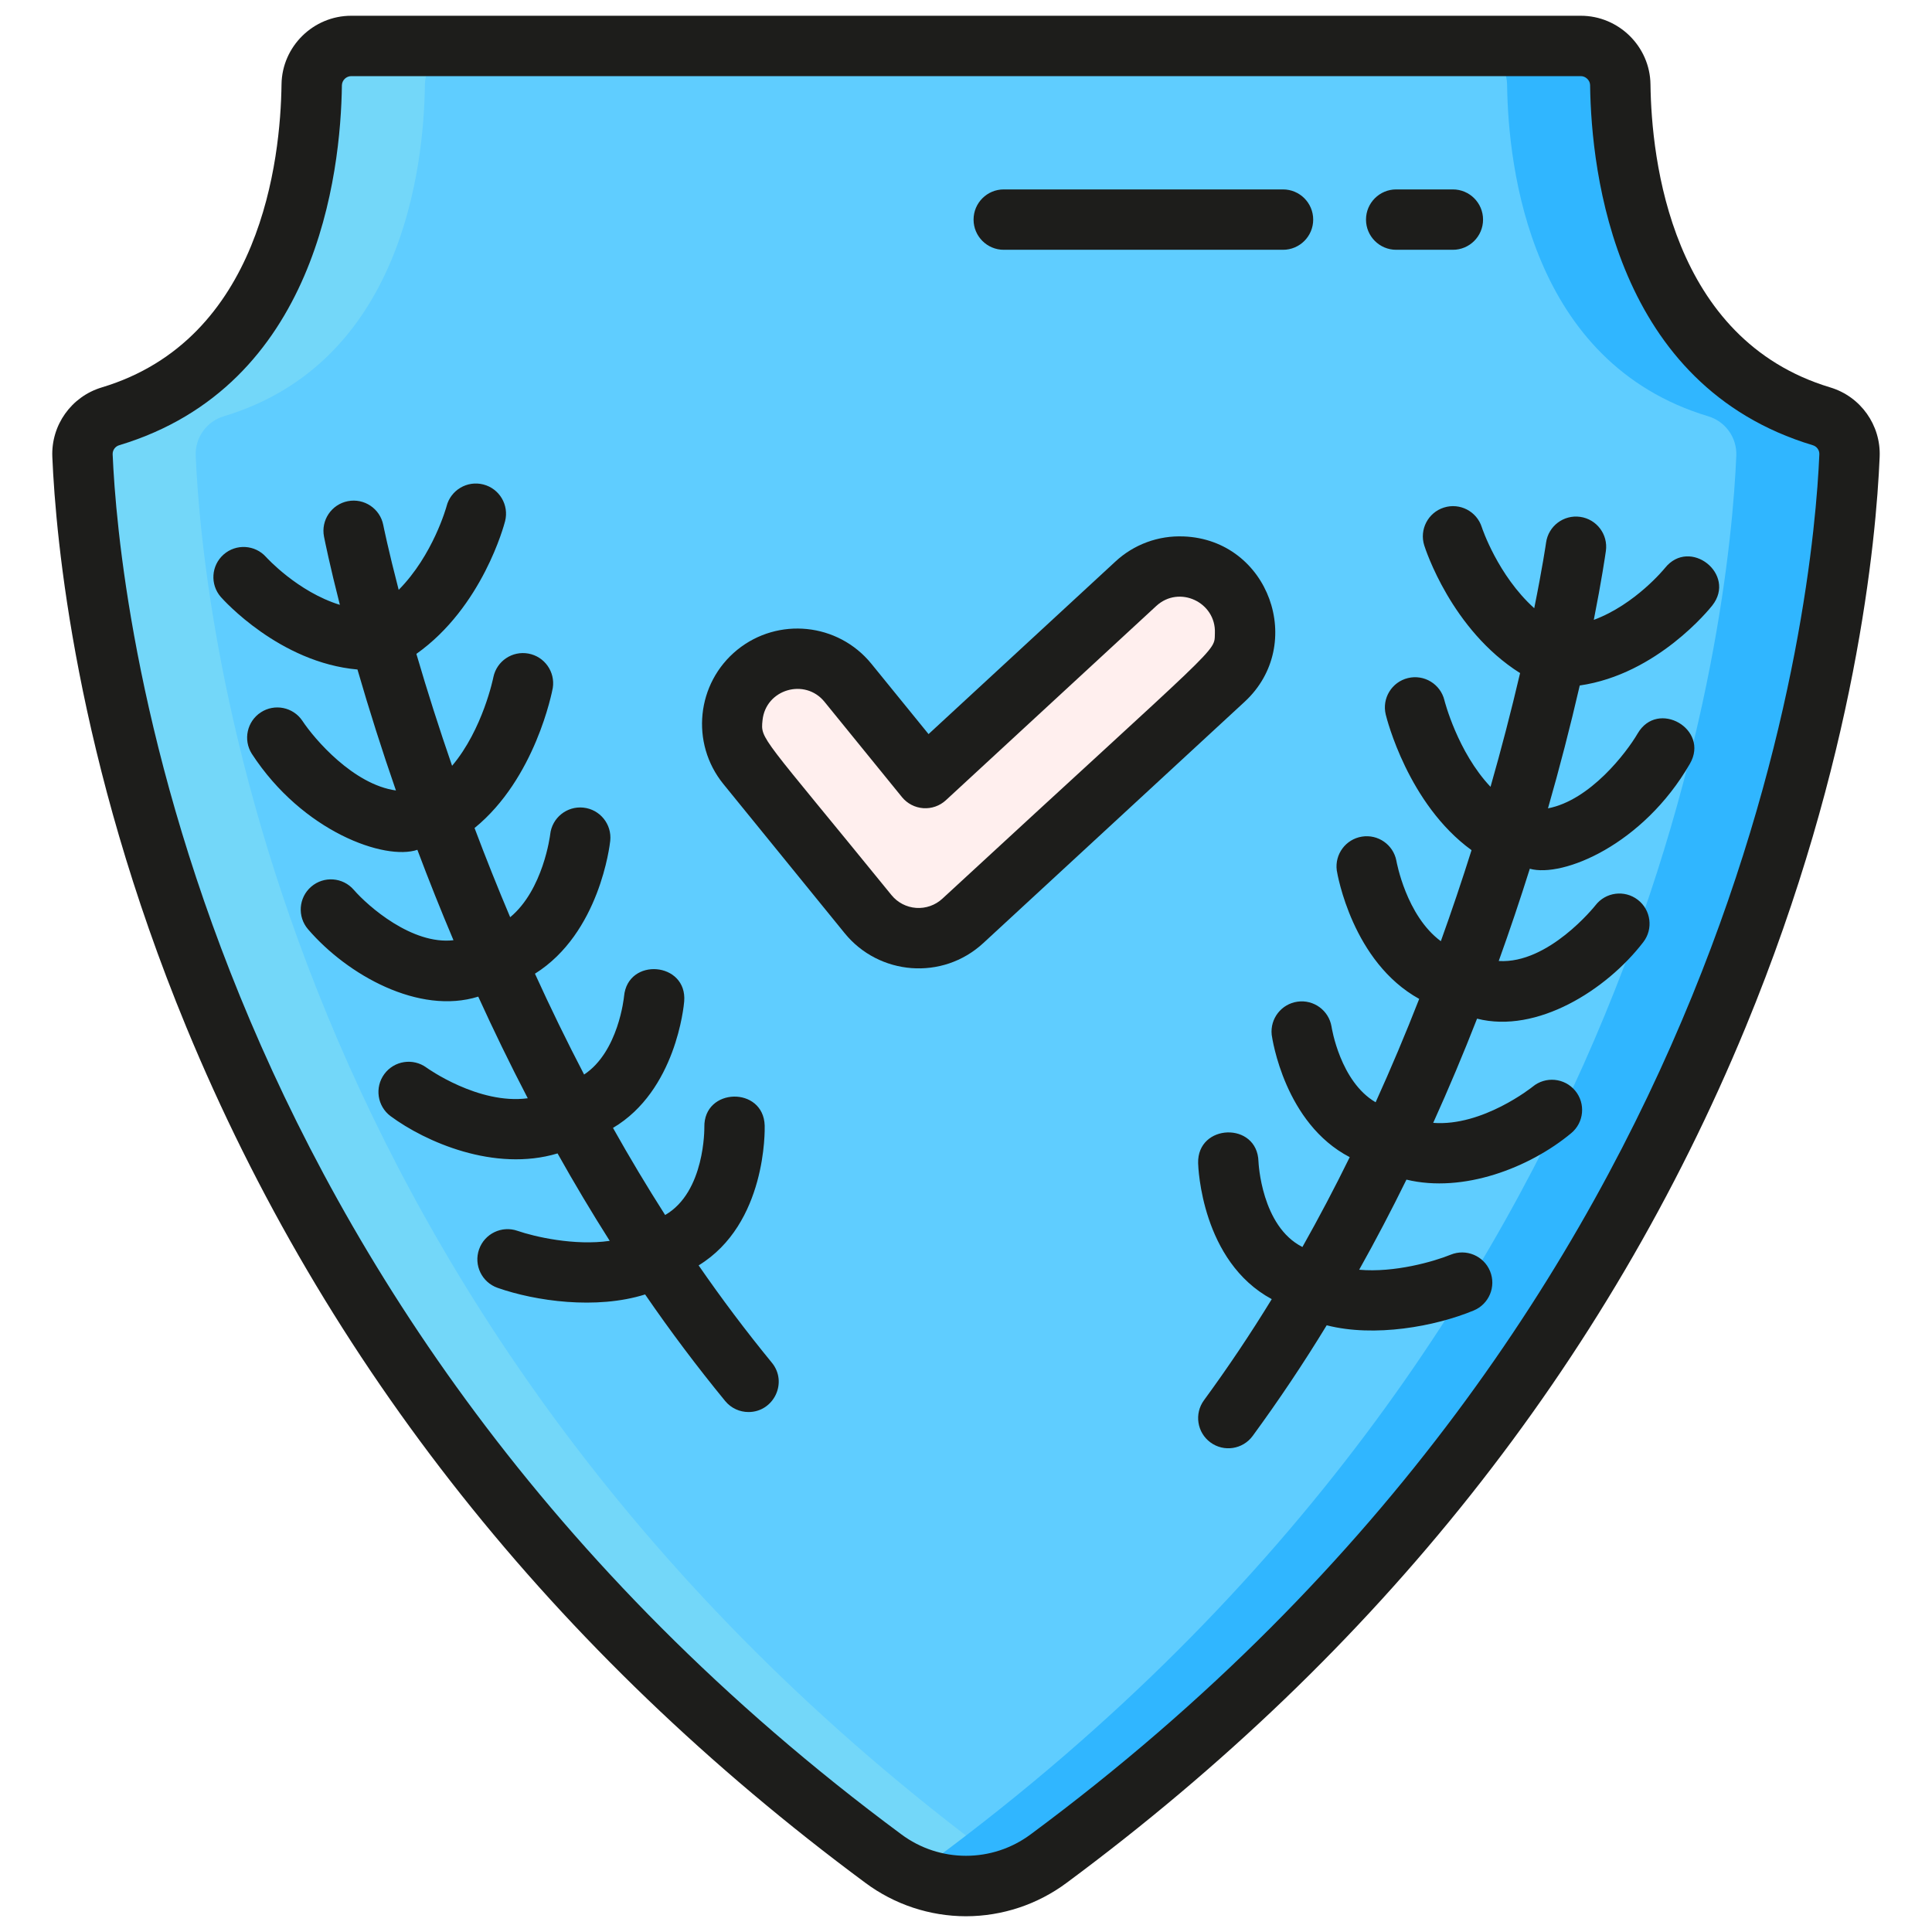
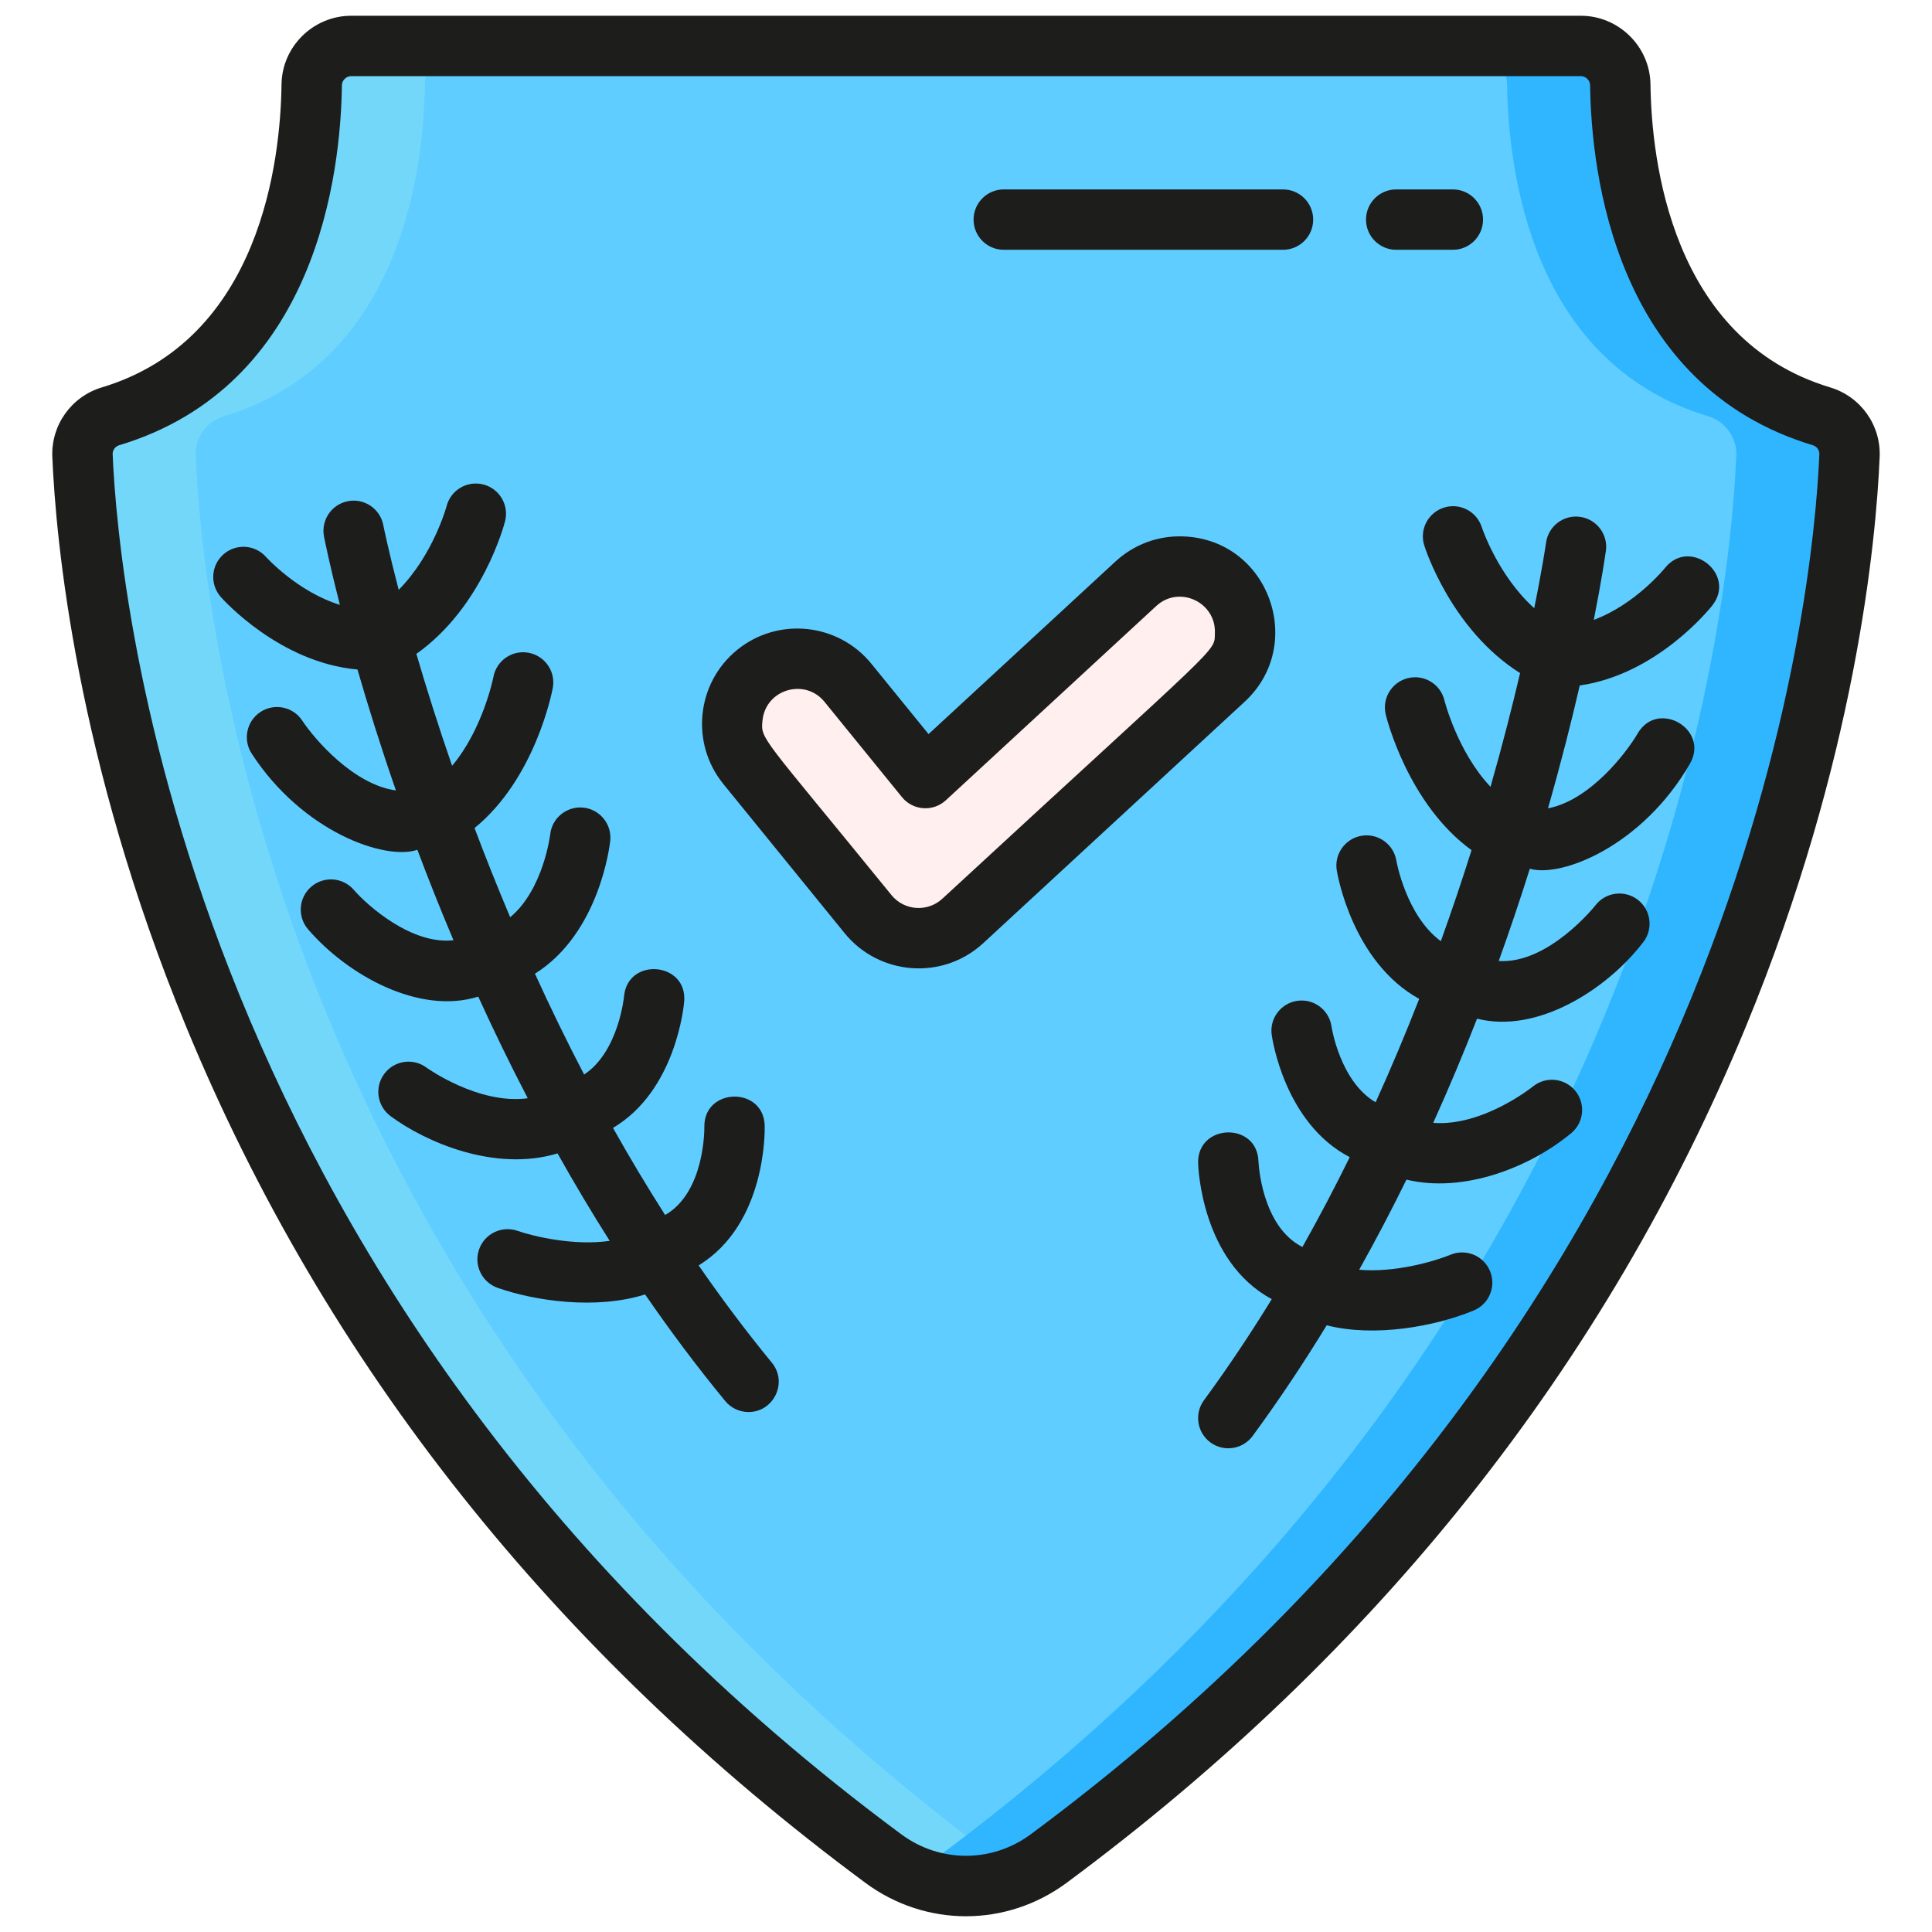
- <svg xmlns="http://www.w3.org/2000/svg" width="120" height="120" fill="none">
-   <path d="M113.135 25.858c-11.047-3.326-12.428-15.396-12.496-20.595-.017-1.327-1.125-2.41-2.452-2.41H21.813c-1.327 0-2.435 1.083-2.452 2.41-.068 5.2-1.449 17.27-12.496 20.595a2.442 2.442 0 00-1.742 2.439c.415 9.82 4.813 53.852 49.739 87.139a8.614 8.614 0 0010.276 0c44.926-33.287 49.324-77.32 49.739-87.14a2.443 2.443 0 00-1.742-2.438z" fill="#5FCDFF" />
-   <path d="M63.516 116.385a8.62 8.62 0 01-8.654-.946C9.938 82.148 5.536 38.119 5.123 28.298a2.45 2.45 0 011.744-2.442C17.911 22.532 19.294 10.462 19.36 5.264a2.465 2.465 0 012.452-2.41h7.031c-1.326 0-2.433 1.083-2.451 2.41-.066 5.198-1.449 17.268-12.493 20.592a2.45 2.45 0 00-1.743 2.442c.412 9.82 4.814 53.85 49.739 87.141a8.333 8.333 0 001.622.946z" fill="#73D7F9" />
-   <path d="M114.877 28.298c-.413 9.82-4.815 53.85-49.74 87.141a8.62 8.62 0 01-8.653.946 8.329 8.329 0 001.622-.946c44.925-33.291 49.327-77.32 49.739-87.141a2.45 2.45 0 00-1.743-2.442C95.058 22.532 93.675 10.462 93.609 5.264c-.018-1.327-1.125-2.41-2.451-2.41h7.031a2.464 2.464 0 012.452 2.41c.065 5.198 1.448 17.268 12.492 20.592a2.451 2.451 0 011.744 2.442z" fill="#30B6FF" />
-   <path d="M57.057 58.272a4.047 4.047 0 01-3.14-1.494l-7.534-9.265a4.047 4.047 0 116.28-5.107l4.815 5.922 13.066-12.065a4.047 4.047 0 115.491 5.947L59.803 57.198a4.05 4.05 0 01-2.746 1.073z" fill="#FFEFEE" />
-   <path d="M86.72 15.515h3.52a1.875 1.875 0 000-3.75h-3.52a1.875 1.875 0 000 3.75zm-24.375 0H79.69a1.875 1.875 0 000-3.75H62.345a1.875 1.875 0 000 3.75zm11.18 17.805a5.855 5.855 0 00-4.253 1.566l-11.598 10.71-3.555-4.373a5.93 5.93 0 00-8.331-.858 5.929 5.929 0 00-.86 8.33l7.535 9.267c2.128 2.618 6.072 2.96 8.612.614l16.233-14.989c3.837-3.544 1.51-10.057-3.783-10.268zm-14.994 22.5a2.173 2.173 0 01-3.16-.225c-8.142-10.014-8.134-9.643-8.009-10.86.2-1.93 2.636-2.634 3.847-1.147l4.814 5.922a1.876 1.876 0 002.727.194L71.816 37.64c1.428-1.32 3.72-.23 3.643 1.682-.048 1.244.643.272-16.928 16.498z" fill="#1D1D1B" />
-   <path d="M113.676 24.062c-9.891-2.977-11.101-14.155-11.162-18.823-.031-2.35-1.972-4.26-4.327-4.26H21.813c-2.355 0-4.296 1.91-4.327 4.26-.061 4.668-1.271 15.847-11.162 18.823a4.316 4.316 0 00-3.074 4.314c.215 5.108 1.458 18.785 8.317 35.406 8.643 20.942 22.834 38.828 42.178 53.161A10.486 10.486 0 0060 119.022a10.49 10.49 0 006.254-2.079c19.344-14.333 33.535-32.219 42.178-53.161 6.859-16.621 8.102-30.297 8.317-35.406a4.314 4.314 0 00-3.073-4.314zM64.022 113.93a6.72 6.72 0 01-8.044 0C11.408 80.907 7.356 36.736 6.997 28.217a.569.569 0 01.409-.564c12.266-3.692 13.758-16.87 13.83-22.365a.589.589 0 01.577-.56h76.374c.303 0 .574.262.577.56.072 5.494 1.564 18.673 13.83 22.365.252.076.42.308.409.564-.359 8.52-4.412 52.69-48.98 85.713z" fill="#1D1D1B" />
-   <path d="M43.393 78.596c4.222-2.582 4.111-8.414 4.103-8.683-.07-2.457-3.799-2.378-3.748.1 0 .043.051 4.025-2.435 5.453a111.336 111.336 0 01-3.239-5.41c3.916-2.316 4.401-7.597 4.422-7.852.204-2.462-3.513-2.773-3.736-.316-.004.04-.34 3.442-2.48 4.853a131.048 131.048 0 01-3.053-6.263c4.015-2.517 4.648-7.994 4.676-8.252a1.875 1.875 0 10-3.73-.396c-.004.04-.427 3.434-2.485 5.14a147.642 147.642 0 01-2.213-5.54c3.777-3.074 4.814-8.456 4.86-8.701a1.876 1.876 0 00-3.688-.682c-.007.04-.652 3.251-2.567 5.518a151.387 151.387 0 01-2.218-6.951c4.107-2.913 5.452-8.018 5.51-8.242a1.875 1.875 0 00-3.635-.928c-.009.036-.833 3.033-2.974 5.193-.647-2.492-.945-3.965-.958-4.03a1.874 1.874 0 10-3.68.725c.053.263.36 1.788.985 4.236-2.625-.81-4.559-2.943-4.587-2.974a1.875 1.875 0 00-2.81 2.483c.157.178 3.652 4.08 8.49 4.507a150.818 150.818 0 002.389 7.513c-2.636-.365-5.058-3.183-5.817-4.336a1.875 1.875 0 00-3.138 2.052c3.173 4.875 8.294 6.648 10.287 5.97a148.387 148.387 0 002.242 5.616c-2.57.296-5.305-2.11-6.192-3.13a1.875 1.875 0 00-2.84 2.45c2.453 2.851 6.899 5.331 10.571 4.183.943 2.07 1.965 4.181 3.075 6.313-3.064.411-6.26-1.882-6.296-1.908a1.875 1.875 0 00-2.227 3.017c2.159 1.599 6.456 3.493 10.374 2.317a115.88 115.88 0 003.24 5.431c-2.19.317-4.675-.258-5.726-.622a1.875 1.875 0 00-1.239 3.54c2.348.825 6.131 1.365 9.163.41a97.137 97.137 0 004.974 6.62c.37.45.908.684 1.449.684 1.566 0 2.458-1.837 1.448-3.066a92.207 92.207 0 01-4.547-6.042zm60.017-43.312c-.023.029-1.839 2.262-4.416 3.217.489-2.476.712-4.014.75-4.28a1.875 1.875 0 00-3.714-.522c-.009.066-.226 1.554-.736 4.078-2.268-2.045-3.245-4.994-3.256-5.03a1.874 1.874 0 00-3.575 1.131c.069.22 1.692 5.245 5.952 7.929a150.47 150.47 0 01-1.836 7.064c-2.047-2.163-2.854-5.337-2.864-5.376a1.874 1.874 0 00-3.644.887c.059.242 1.389 5.56 5.329 8.423a148.423 148.423 0 01-1.907 5.654c-2.151-1.587-2.752-4.94-2.763-5.004a1.876 1.876 0 00-3.701.605c.041.257.973 5.69 5.12 7.984a131.505 131.505 0 01-2.706 6.42c-2.2-1.284-2.73-4.631-2.741-4.708a1.876 1.876 0 00-3.714.52c.035.253.81 5.5 4.846 7.597a111.55 111.55 0 01-2.938 5.58c-2.551-1.286-2.727-5.242-2.73-5.311-.074-2.489-3.812-2.36-3.748.105.007.268.217 6.097 4.573 8.445a91.337 91.337 0 01-4.21 6.28 1.875 1.875 0 003.023 2.219 97.344 97.344 0 004.6-6.875c2.962.76 6.718.08 9.13-.919a1.873 1.873 0 001.015-2.445 1.877 1.877 0 00-2.446-1.02c-1.03.42-3.479 1.13-5.682.934a116.422 116.422 0 002.936-5.597c3.522.851 7.64-.731 10.233-2.885a1.874 1.874 0 10-2.394-2.887c-.034.028-3.11 2.483-6.177 2.246a134.04 134.04 0 002.724-6.472c3.71.946 8.033-1.768 10.325-4.755a1.874 1.874 0 10-2.971-2.286c-.03.039-2.914 3.658-6.008 3.459a148.5 148.5 0 001.93-5.73c2.04.57 7.035-1.476 9.946-6.524 1.232-2.14-2-4.016-3.247-1.877-.695 1.193-2.954 4.147-5.57 4.65a149.583 149.583 0 001.973-7.631c4.808-.692 8.084-4.781 8.231-4.969 1.527-1.938-1.398-4.257-2.942-2.324z" fill="#1D1D1B" />
+ <svg xmlns="http://www.w3.org/2000/svg" width="120" height="120" viewBox="0 0 120 120" fill="none">
+   <path d="M113.135 25.858C102.088 22.532 100.707 10.463 100.639 5.263C100.622 3.936 99.514 2.853 98.187 2.853H21.813C20.486 2.853 19.378 3.936 19.361 5.263C19.293 10.463 17.912 22.532 6.865 25.858C5.796 26.179 5.076 27.181 5.123 28.297C5.538 38.117 9.936 82.149 54.862 115.436C57.921 117.703 62.079 117.703 65.138 115.436C110.064 82.149 114.462 38.117 114.877 28.297C114.924 27.181 114.204 26.18 113.135 25.858Z" fill="#5FCDFF" />
+   <path d="M63.516 116.385C60.717 117.637 57.408 117.323 54.862 115.439C9.938 82.148 5.536 38.118 5.123 28.298C5.077 27.182 5.798 26.179 6.867 25.856C17.911 22.532 19.294 10.462 19.359 5.264C19.378 3.937 20.484 2.854 21.811 2.854H28.842C27.516 2.854 26.409 3.937 26.391 5.264C26.325 10.462 24.942 22.532 13.898 25.856C12.83 26.179 12.108 27.182 12.155 28.298C12.567 38.118 16.969 82.148 61.894 115.439C62.405 115.818 62.948 116.137 63.516 116.385Z" fill="#73D7F9" />
+   <path d="M114.877 28.298C114.464 38.118 110.062 82.148 65.138 115.439C62.592 117.323 59.283 117.637 56.484 116.385C57.052 116.137 57.595 115.818 58.106 115.439C103.031 82.148 107.433 38.118 107.845 28.298C107.892 27.182 107.17 26.179 106.102 25.856C95.058 22.532 93.675 10.462 93.609 5.264C93.591 3.937 92.484 2.854 91.158 2.854H98.189C99.516 2.854 100.622 3.937 100.641 5.264C100.706 10.462 102.089 22.532 113.133 25.856C114.202 26.179 114.923 27.182 114.877 28.298Z" fill="#30B6FF" />
+   <path d="M57.057 58.272C56.961 58.272 56.865 58.269 56.768 58.262C55.654 58.182 54.622 57.645 53.917 56.778L46.383 47.513C44.973 45.778 45.236 43.23 46.97 41.819C48.706 40.409 51.254 40.673 52.664 42.406L57.478 48.328L70.544 36.263C72.186 34.746 74.746 34.849 76.263 36.491C77.779 38.133 77.677 40.693 76.035 42.209L59.803 57.199C59.052 57.891 58.071 58.272 57.057 58.272Z" fill="#FFEFEE" />
+   <path d="M86.72 15.515H90.239C91.275 15.515 92.114 14.675 92.114 13.64C92.114 12.604 91.275 11.765 90.239 11.765H86.72C85.685 11.765 84.845 12.604 84.845 13.64C84.845 14.675 85.685 15.515 86.72 15.515Z" fill="#1D1D1B" />
+   <path d="M62.345 15.515H79.689C80.724 15.515 81.564 14.675 81.564 13.64C81.564 12.604 80.724 11.765 79.689 11.765H62.345C61.31 11.765 60.47 12.604 60.47 13.64C60.47 14.675 61.31 15.515 62.345 15.515Z" fill="#1D1D1B" />
+   <path d="M73.525 33.319C71.937 33.253 70.434 33.812 69.272 34.886L57.674 45.596L54.119 41.223C52.058 38.691 48.322 38.305 45.788 40.365C43.254 42.424 42.869 46.162 44.929 48.696L52.462 57.962C54.591 60.58 58.535 60.922 61.075 58.577L77.308 43.587C81.145 40.044 78.818 33.53 73.525 33.319ZM58.531 55.821C57.612 56.669 56.163 56.57 55.371 55.596C47.229 45.582 47.237 45.953 47.362 44.737C47.562 42.806 49.998 42.102 51.209 43.589L56.023 49.511C56.705 50.35 57.956 50.439 58.75 49.705L71.816 37.641C73.244 36.321 75.537 37.41 75.459 39.323C75.411 40.567 76.102 39.595 58.531 55.821V55.821Z" fill="#1D1D1B" />
+   <path d="M113.676 24.062C103.785 21.085 102.575 9.907 102.514 5.239C102.483 2.89 100.542 0.979 98.187 0.979H21.813C19.458 0.979 17.517 2.89 17.486 5.239C17.425 9.907 16.215 21.086 6.324 24.062C4.431 24.632 3.167 26.406 3.25 28.376C3.465 33.484 4.708 47.161 11.567 63.782C20.21 84.724 34.401 102.61 53.745 116.943C55.616 118.329 57.808 119.022 60 119.022C62.192 119.022 64.384 118.328 66.254 116.943C85.598 102.61 99.789 84.724 108.432 63.782C115.291 47.161 116.534 33.485 116.749 28.376C116.833 26.406 115.569 24.632 113.676 24.062V24.062ZM64.022 113.93C61.616 115.712 58.384 115.712 55.978 113.93C11.409 80.907 7.356 36.736 6.997 28.217C6.986 27.961 7.154 27.729 7.406 27.653C19.672 23.961 21.164 10.782 21.236 5.288C21.239 4.99 21.509 4.728 21.813 4.728H98.187C98.49 4.728 98.761 4.99 98.764 5.288C98.836 10.782 100.328 23.961 112.594 27.653C112.846 27.729 113.014 27.961 113.003 28.217C112.644 36.736 108.591 80.907 64.022 113.93V113.93Z" fill="#1D1D1B" />
+   <path d="M43.393 78.596C47.615 76.014 47.505 70.182 47.496 69.913C47.427 67.456 43.697 67.535 43.748 70.013C43.749 70.056 43.799 74.038 41.313 75.466C40.169 73.674 39.09 71.865 38.074 70.056C41.99 67.74 42.475 62.459 42.496 62.204C42.7 59.742 38.983 59.431 38.76 61.888C38.756 61.927 38.419 65.33 36.281 66.741C35.18 64.63 34.163 62.533 33.227 60.478C37.242 57.961 37.875 52.484 37.903 52.226C38.012 51.196 37.266 50.273 36.236 50.163C35.211 50.056 34.283 50.799 34.174 51.83C34.169 51.87 33.746 55.264 31.688 56.971C30.882 55.065 30.144 53.21 29.475 51.431C33.252 48.356 34.289 42.974 34.334 42.729C34.523 41.711 33.85 40.733 32.832 40.544C31.815 40.354 30.835 41.028 30.647 42.047C30.64 42.086 29.995 45.298 28.08 47.565C27.191 44.993 26.457 42.648 25.862 40.614C29.969 37.701 31.314 32.596 31.371 32.372C31.627 31.369 31.021 30.348 30.018 30.091C29.014 29.834 27.994 30.441 27.737 31.444C27.728 31.48 26.904 34.477 24.763 36.637C24.116 34.145 23.818 32.672 23.805 32.607C23.604 31.592 22.62 30.929 21.603 31.131C20.587 31.331 19.926 32.316 20.126 33.332C20.178 33.595 20.486 35.12 21.11 37.569C18.485 36.758 16.551 34.625 16.523 34.594C15.839 33.821 14.657 33.747 13.881 34.43C13.104 35.114 13.028 36.299 13.712 37.077C13.87 37.255 17.365 41.156 22.204 41.584C22.835 43.771 23.625 46.308 24.591 49.097C21.956 48.732 19.534 45.914 18.775 44.761C18.209 43.897 17.048 43.654 16.183 44.218C15.315 44.784 15.071 45.946 15.636 46.813C18.81 51.688 23.931 53.461 25.924 52.783C26.602 54.587 27.348 56.466 28.166 58.399C25.596 58.695 22.861 56.29 21.974 55.27C21.298 54.489 20.118 54.4 19.333 55.075C18.548 55.751 18.459 56.934 19.134 57.72C21.587 60.57 26.033 63.05 29.705 61.902C30.648 63.971 31.67 66.084 32.78 68.215C29.716 68.626 26.52 66.333 26.484 66.307C25.653 65.695 24.482 65.87 23.866 66.701C23.25 67.533 23.425 68.707 24.257 69.324C26.416 70.923 30.713 72.817 34.631 71.641C35.647 73.453 36.725 75.268 37.87 77.072C35.681 77.389 33.196 76.814 32.145 76.45C31.17 76.111 30.101 76.623 29.758 77.599C29.415 78.576 29.929 79.646 30.906 79.989C33.254 80.815 37.037 81.355 40.069 80.4C41.617 82.65 43.273 84.866 45.043 87.019C45.413 87.47 45.951 87.704 46.492 87.704C48.058 87.704 48.95 85.867 47.94 84.638C46.33 82.676 44.817 80.654 43.393 78.596V78.596Z" fill="#1D1D1B" />
+   <path d="M103.41 35.284C103.387 35.313 101.571 37.546 98.994 38.501C99.483 36.025 99.706 34.487 99.744 34.222C99.888 33.196 99.173 32.249 98.149 32.104C97.121 31.957 96.175 32.674 96.03 33.699C96.021 33.765 95.804 35.253 95.294 37.777C93.026 35.732 92.049 32.783 92.038 32.748C91.725 31.763 90.674 31.217 89.688 31.527C88.701 31.838 88.152 32.891 88.463 33.878C88.532 34.099 90.155 39.123 94.415 41.807C93.932 43.871 93.327 46.254 92.579 48.871C90.531 46.708 89.725 43.534 89.715 43.495C89.469 42.491 88.459 41.875 87.452 42.119C86.446 42.362 85.828 43.376 86.071 44.382C86.13 44.624 87.46 49.942 91.4 52.805C90.829 54.618 90.194 56.512 89.493 58.459C87.342 56.873 86.741 53.52 86.73 53.455C86.561 52.436 85.599 51.746 84.58 51.91C83.558 52.076 82.863 53.039 83.029 54.06C83.07 54.317 84.002 59.751 88.148 62.044C87.326 64.147 86.426 66.296 85.443 68.465C83.243 67.18 82.713 63.833 82.702 63.756C82.557 62.734 81.614 62.021 80.589 62.161C79.563 62.303 78.846 63.249 78.988 64.275C79.023 64.529 79.797 69.775 83.834 71.873C82.919 73.735 81.94 75.6 80.896 77.453C78.345 76.167 78.169 72.211 78.166 72.142C78.092 69.653 74.354 69.782 74.418 72.247C74.425 72.515 74.635 78.344 78.991 80.692C77.682 82.824 76.281 84.927 74.781 86.971C74.168 87.806 74.348 88.98 75.182 89.593C76.02 90.207 77.191 90.023 77.804 89.191C79.451 86.946 80.982 84.644 82.403 82.316C85.366 83.075 89.122 82.395 91.534 81.397C92.49 81.002 92.943 79.908 92.549 78.952C92.155 77.996 91.061 77.539 90.103 77.931C89.074 78.353 86.624 79.062 84.421 78.866C85.465 77.003 86.442 75.132 87.357 73.269C90.879 74.12 94.996 72.538 97.59 70.384C98.387 69.723 98.498 68.541 97.836 67.744C97.175 66.947 95.993 66.836 95.196 67.497C95.162 67.525 92.087 69.98 89.019 69.743C90.01 67.554 90.915 65.389 91.743 63.271C95.453 64.217 99.776 61.503 102.068 58.516C102.7 57.696 102.547 56.519 101.726 55.887C100.905 55.256 99.728 55.409 99.097 56.23C99.067 56.269 96.183 59.888 93.089 59.689C93.8 57.714 94.441 55.798 95.02 53.96C97.06 54.53 102.054 52.483 104.965 47.435C106.197 45.295 102.965 43.419 101.718 45.558C101.023 46.751 98.764 49.705 96.148 50.208C96.96 47.371 97.61 44.795 98.121 42.577C102.929 41.885 106.205 37.796 106.352 37.608C107.879 35.67 104.954 33.351 103.41 35.284V35.284Z" fill="#1D1D1B" />
</svg>
